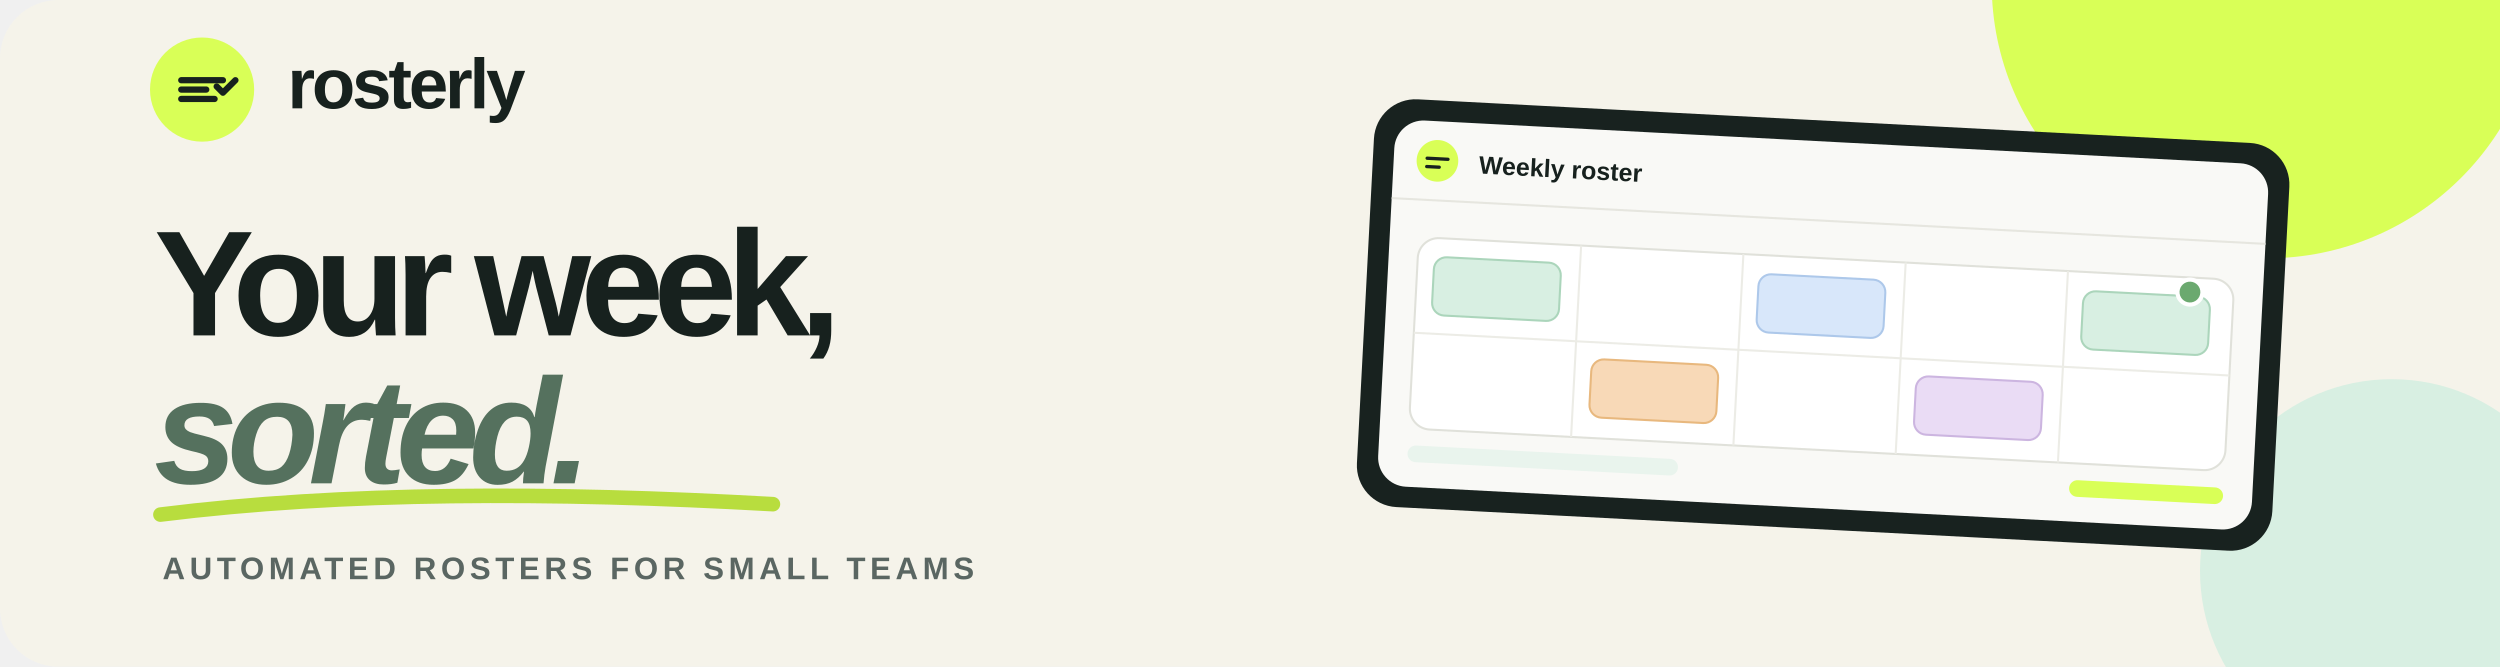
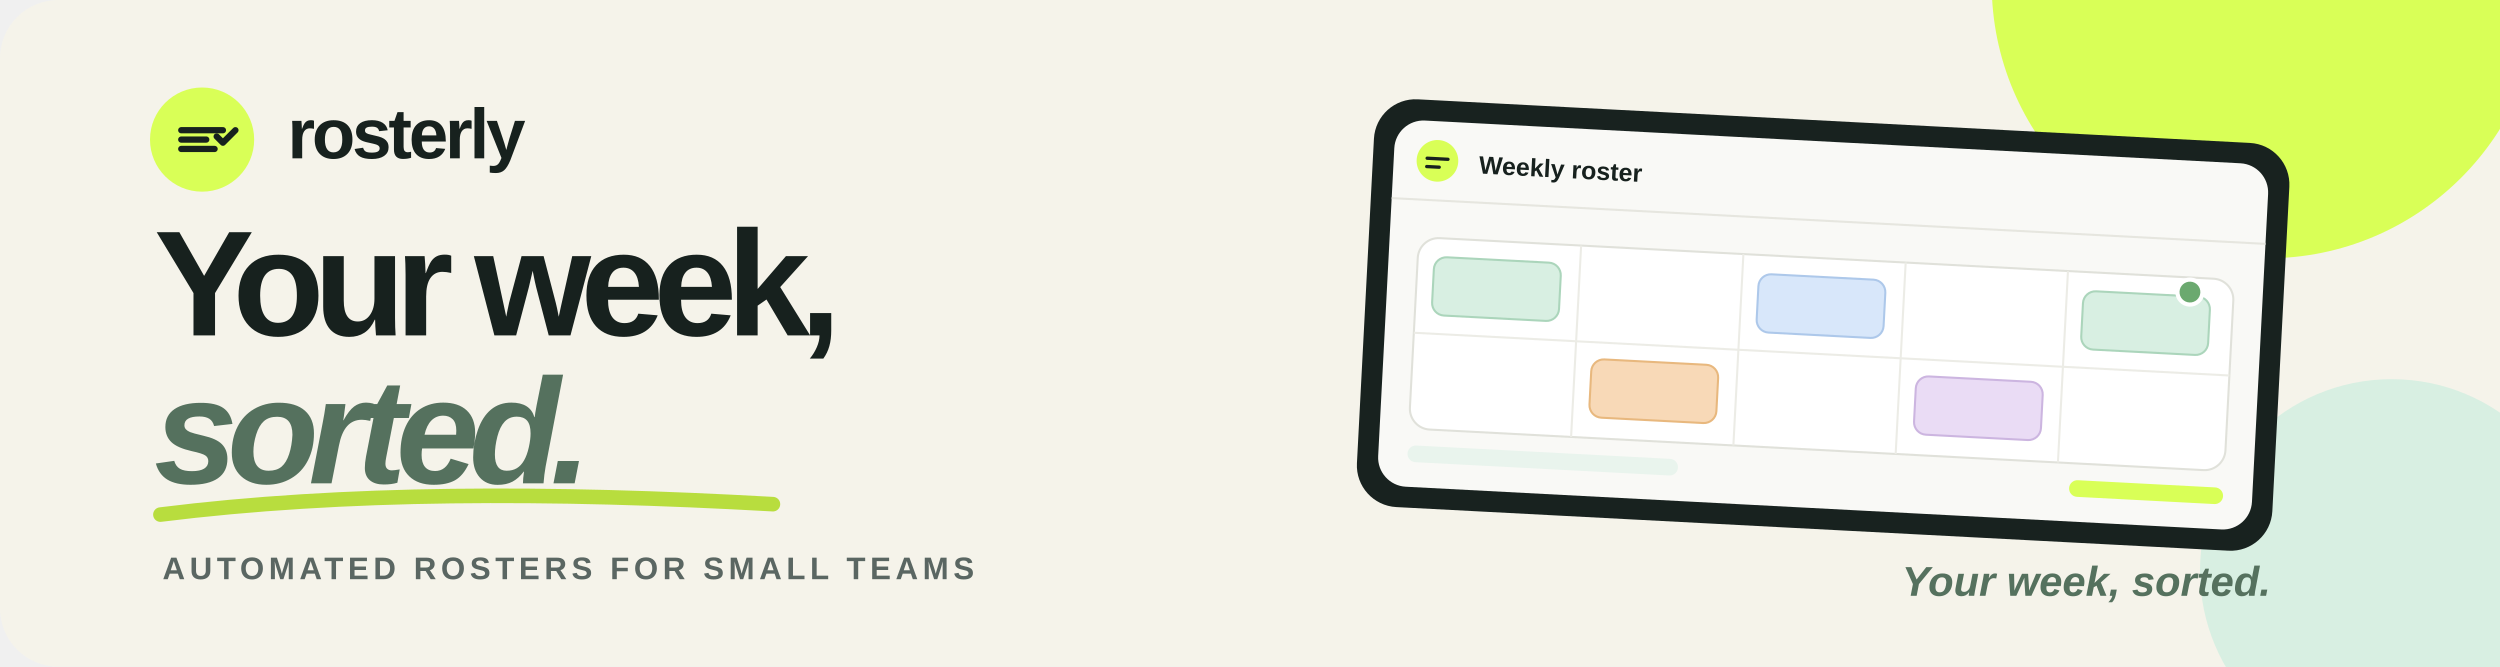
<svg xmlns="http://www.w3.org/2000/svg" width="1200" height="320" viewBox="0 0 1200 320" fill="none" role="img" aria-labelledby="title desc">
  <rect width="1200" height="320" rx="28" fill="#F5F3EA" />
  <circle cx="1088" cy="-8" r="132" fill="#D9FF57" />
  <circle cx="1148" cy="274" r="92" fill="#D8EFE2" />
-   <g transform="translate(72 18)">
+   <g transform="translate(72 42)">
    <circle cx="25" cy="25" r="25" fill="#D9FF57" />
    <path d="M15 20.5H35M15 25H27M15 29.5H31" stroke="#17211E" stroke-width="3" stroke-linecap="round" />
    <path d="M32 23.5L35 26.5L41 20.5" stroke="#17211E" stroke-width="3" stroke-linecap="round" stroke-linejoin="round" />
    <text x="66" y="34" fill="#17211E" font-family="Arial, Helvetica, sans-serif" font-size="34" font-weight="700" letter-spacing="-1.5">rosterly</text>
  </g>
  <text x="74" y="161" fill="#17211E" font-family="Arial, Helvetica, sans-serif" font-size="72" font-weight="700" letter-spacing="-5">Your week,</text>
  <text x="74" y="232" fill="#55715E" font-family="Arial, Helvetica, sans-serif" font-size="72" font-weight="700" font-style="italic" letter-spacing="-5">sorted.</text>
  <path d="M77 247C165 236 264 236 371 242" stroke="#B8DD3E" stroke-width="7" stroke-linecap="round" />
  <text x="78" y="278" fill="#5A6662" font-family="Arial, Helvetica, sans-serif" font-size="15" font-weight="700" letter-spacing="2.2">AUTOMATED ROSTERS FOR SMALL TEAMS</text>
  <g transform="translate(655 58) rotate(3 220 100)">
    <rect width="440" height="196" rx="20" fill="#18221F" />
    <rect x="10" y="10" width="420" height="176" rx="14" fill="#F9F9F6" />
    <path d="M10 48H430" stroke="#E6E6DF" />
    <circle cx="31" cy="29" r="10" fill="#D9FF57" />
    <path d="M26 28H36M26 32H32" stroke="#17211E" stroke-width="1.6" stroke-linecap="round" />
    <text x="51" y="34" fill="#17211E" font-family="Arial, Helvetica, sans-serif" font-size="12" font-weight="700">Weekly roster</text>
    <rect x="24" y="66" width="392" height="92" rx="10" fill="white" stroke="#E0E1DA" />
    <path d="M102 66V158M180 66V158M258 66V158M336 66V158M24 112H416" stroke="#ECECE6" />
    <rect x="32" y="75" width="61" height="28" rx="6" fill="#D8EFE2" stroke="#ABD5BB" />
    <rect x="110" y="120" width="61" height="28" rx="6" fill="#F8D9B7" stroke="#E8B87E" />
    <rect x="188" y="75" width="61" height="28" rx="6" fill="#D8E7FA" stroke="#ADC8EA" />
    <rect x="266" y="120" width="61" height="28" rx="6" fill="#EADCF5" stroke="#CCB5E0" />
    <rect x="344" y="75" width="61" height="28" rx="6" fill="#D8EFE2" stroke="#ABD5BB" />
    <circle cx="395" cy="73" r="6" fill="#6BA96F" stroke="white" stroke-width="2" />
    <rect x="24" y="166" width="130" height="8" rx="4" fill="#E9F4ED" />
    <rect x="342" y="166" width="74" height="8" rx="4" fill="#D9FF57" />
  </g>
+   <text x="1090" y="286" text-anchor="end" fill="#55715E" font-family="Arial, Helvetica, sans-serif" font-size="20" font-weight="700" font-style="italic">Your week, sorted.</text>
</svg>
